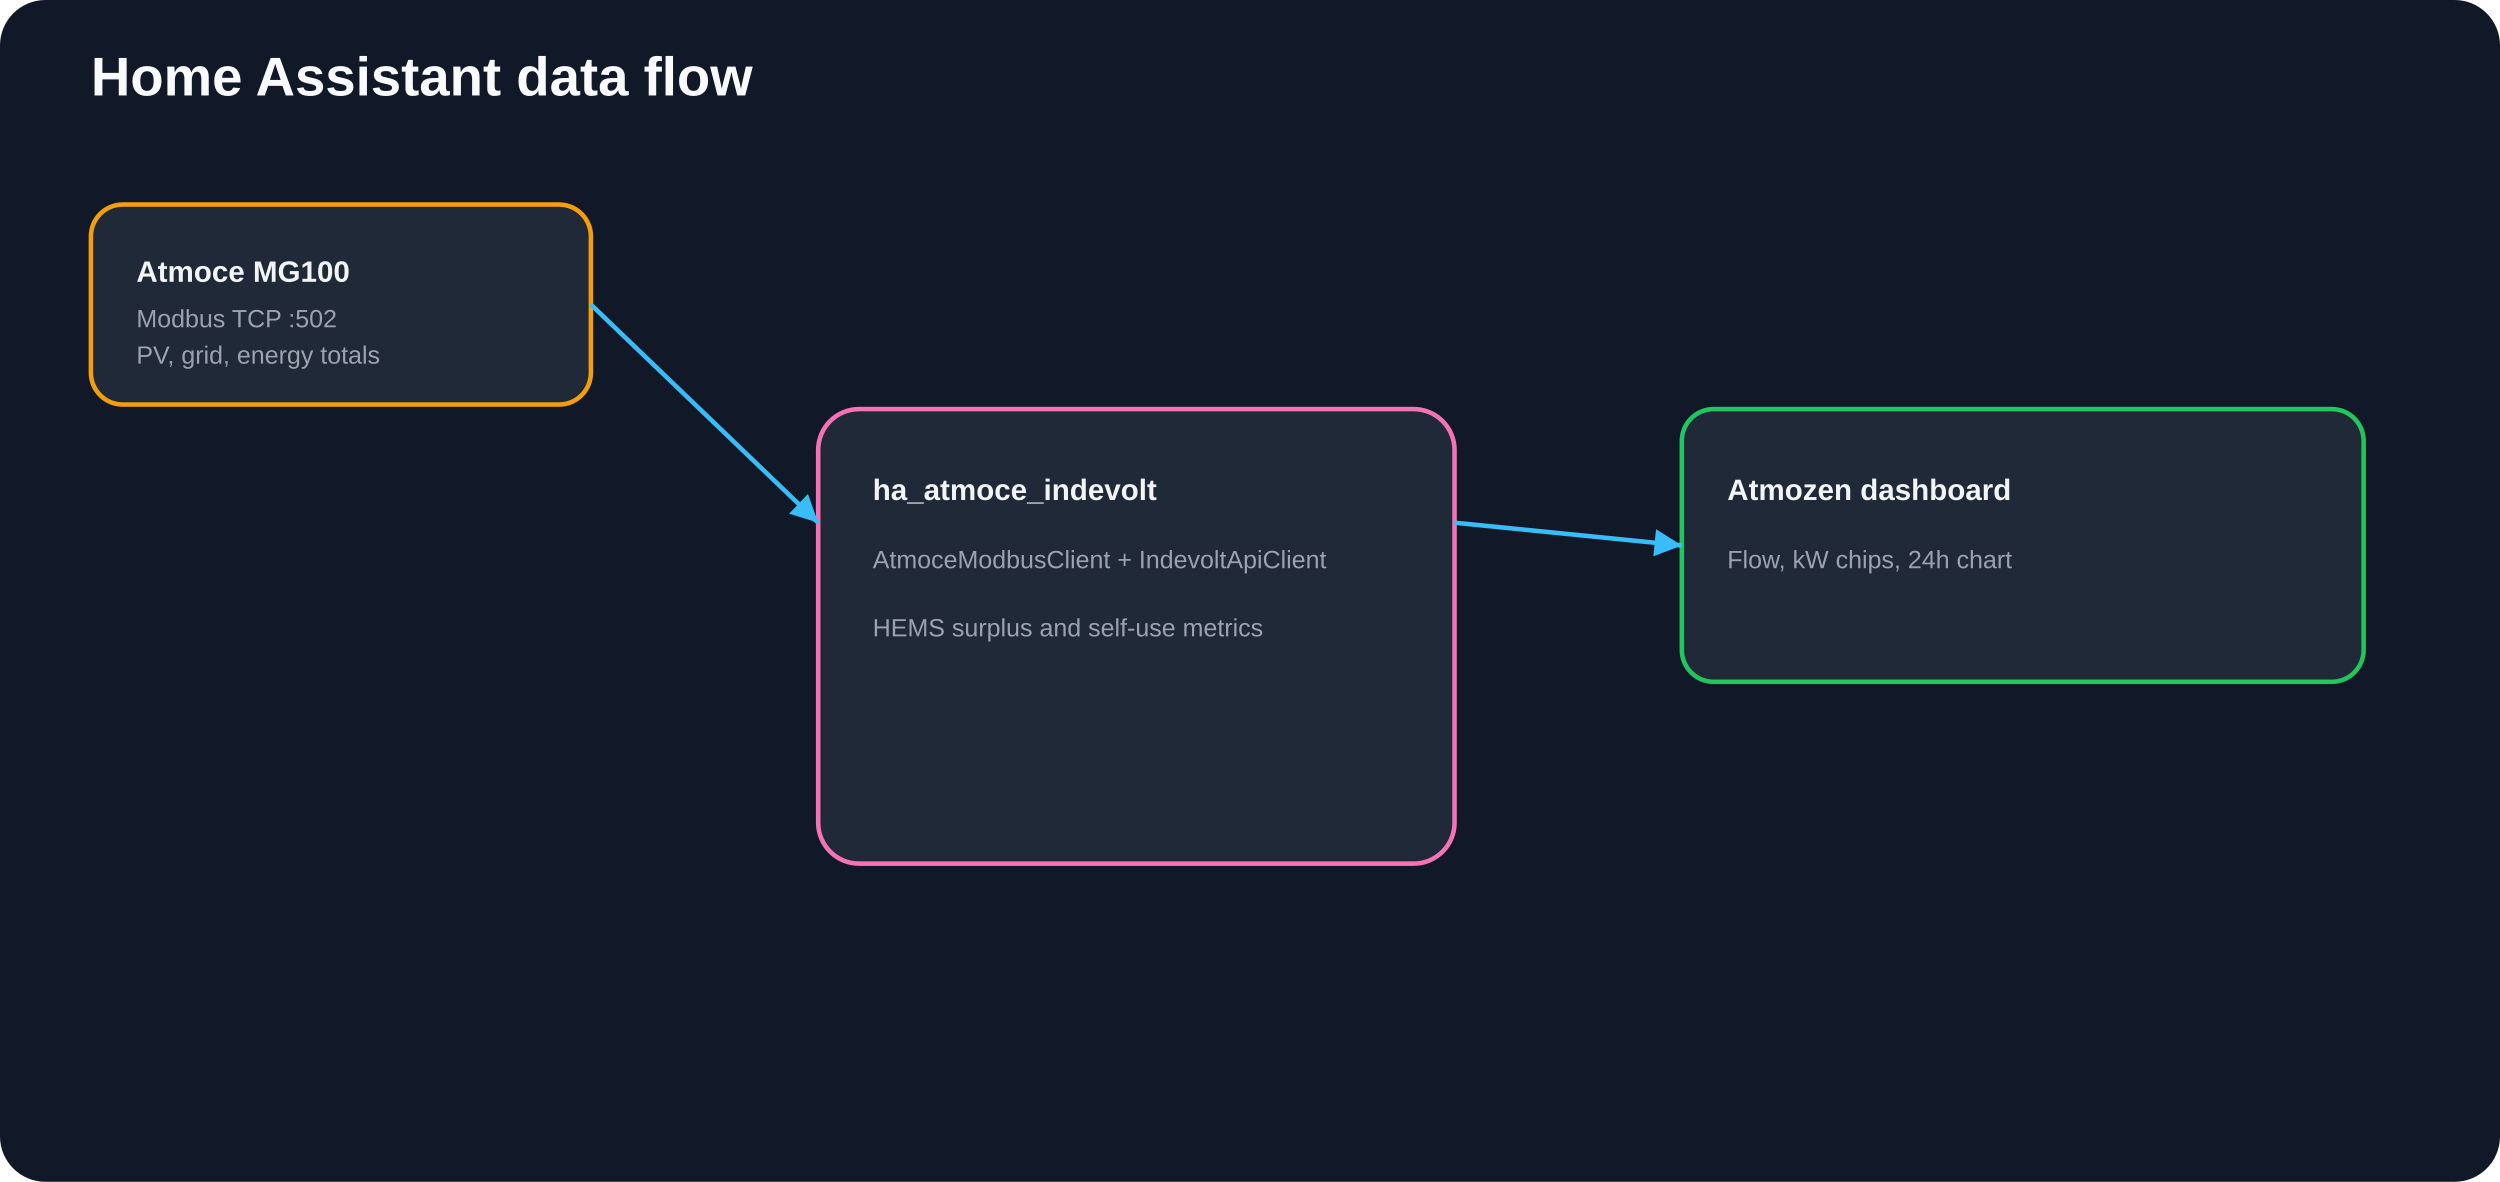
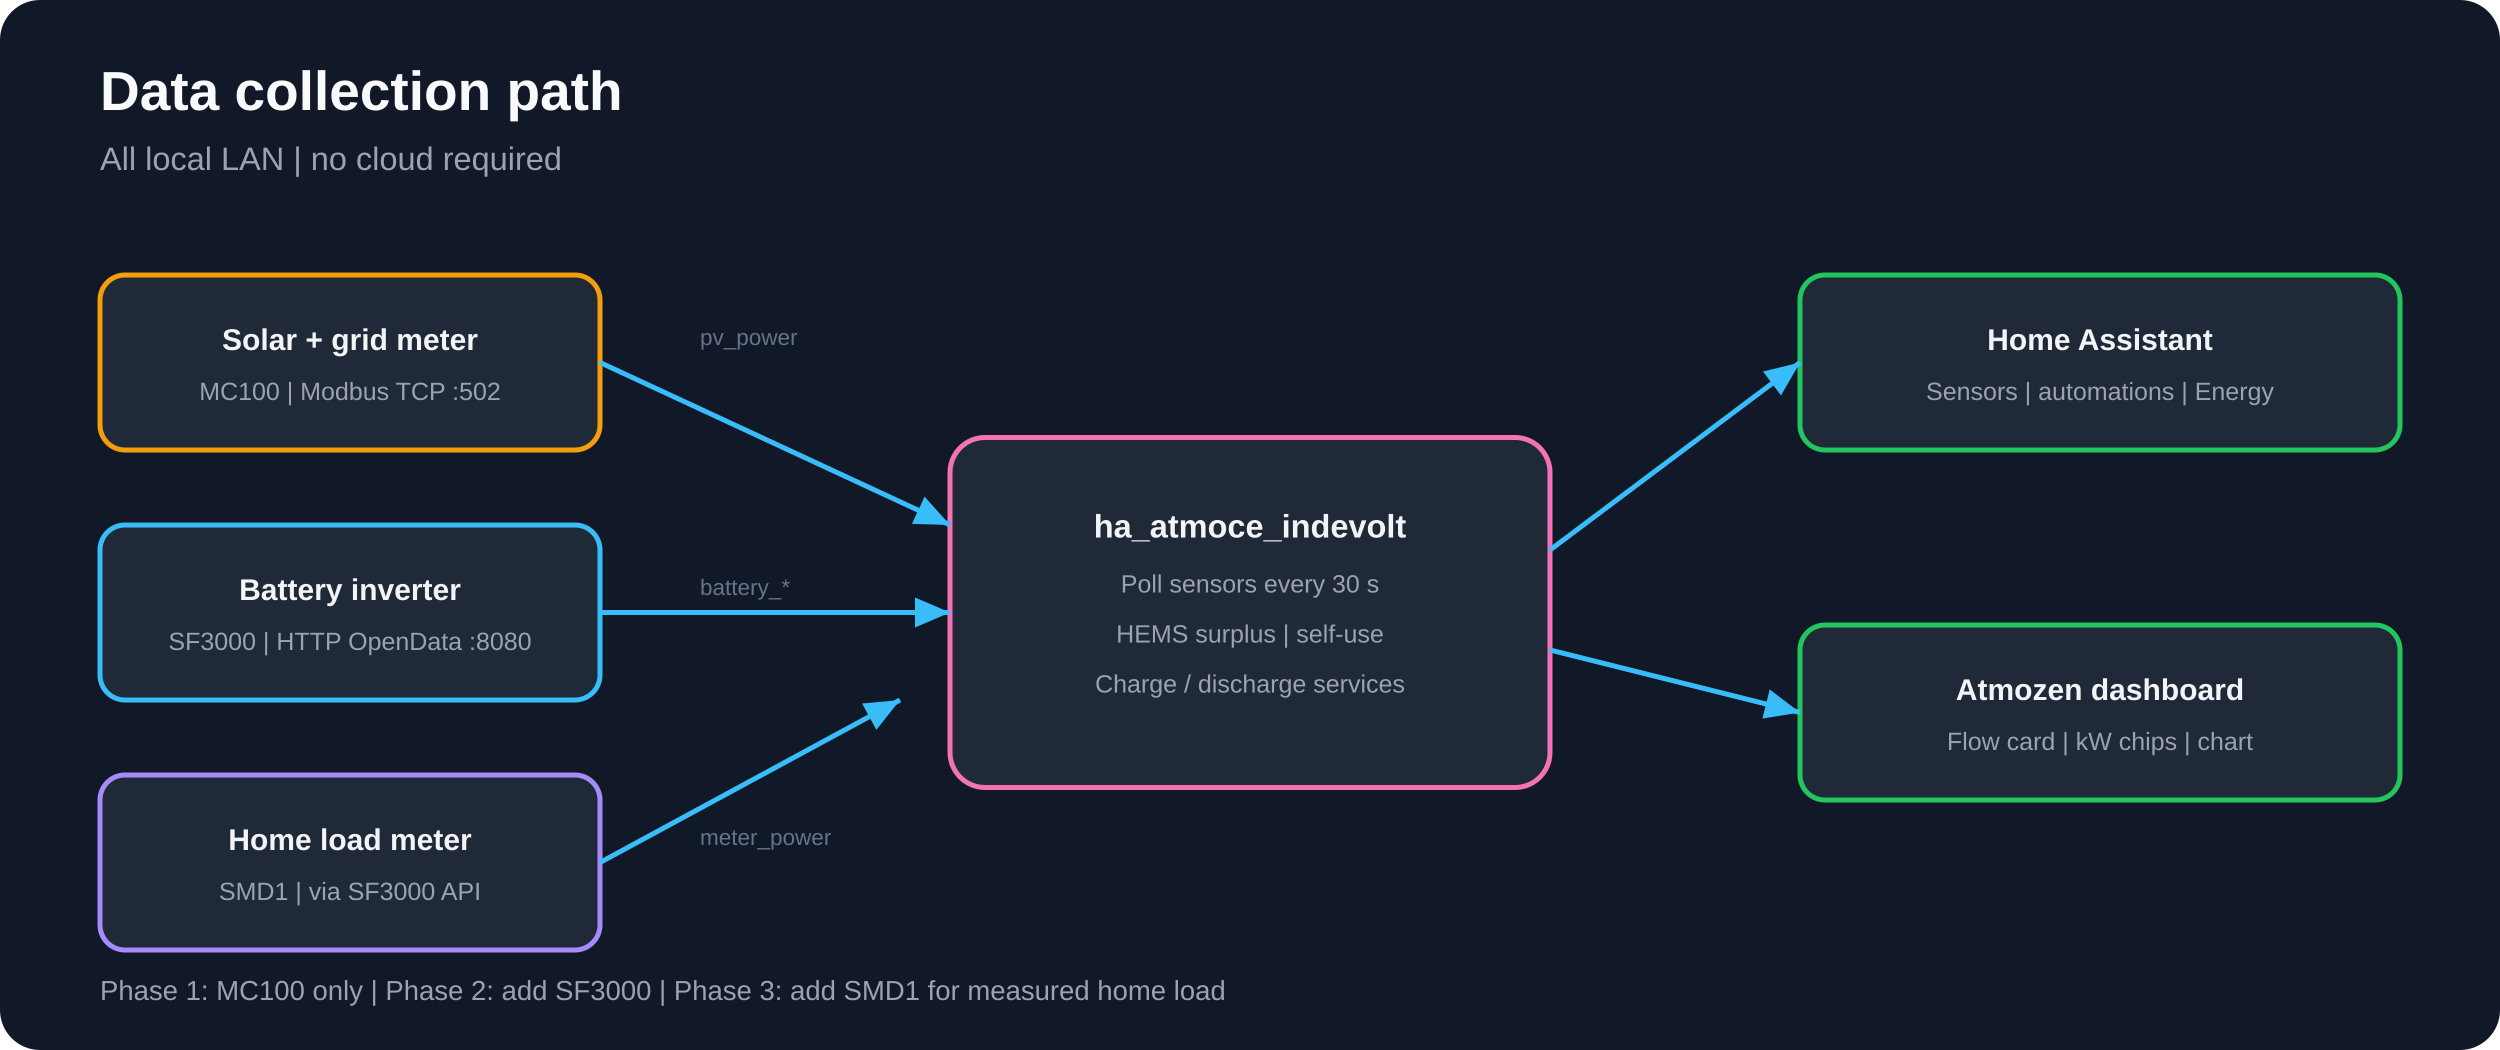
- <svg xmlns="http://www.w3.org/2000/svg" width="1100" height="520" viewBox="0 0 1100 520">
+ <svg xmlns="http://www.w3.org/2000/svg" width="1000" height="420" viewBox="0 0 1000 420">
  <defs>
-     <marker id="arrow" markerWidth="8" markerHeight="8" refX="6" refY="3" orient="auto">
-       <path d="M0,0 L6,3 L0,6 Z" fill="#38bdf8" />
+     <marker id="data" markerWidth="8" markerHeight="8" refX="7" refY="3" orient="auto">
+       <path d="M0,0 L7,3 L0,6 Z" fill="#38bdf8" />
    </marker>
  </defs>
-   <rect width="1100" height="520" rx="20" fill="#111827" />
-   <text x="40" y="42" fill="#f9fafb" font-family="Arial,sans-serif" font-size="24" font-weight="700">Home Assistant data flow</text>
-   <g transform="translate(40,90)">
-     <rect width="220" height="88" rx="14" fill="#1f2937" stroke="#f59e0b" stroke-width="2" />
-     <text x="20" y="34" fill="#f3f4f6" font-family="Arial,sans-serif" font-size="13" font-weight="600">Atmoce MG100</text>
-     <text x="20" y="54" fill="#9ca3af" font-family="Arial,sans-serif" font-size="11">Modbus TCP :502</text>
-     <text x="20" y="70" fill="#9ca3af" font-family="Arial,sans-serif" font-size="11">PV, grid, energy totals</text>
+   <rect width="1000" height="420" rx="16" fill="#111827" />
+   <text x="40" y="44" fill="#f9fafb" font-family="Arial,sans-serif" font-size="22" font-weight="700">Data collection path</text>
+   <text x="40" y="68" fill="#9ca3af" font-family="Arial,sans-serif" font-size="13">All local LAN | no cloud required</text>
+   <g transform="translate(40,110)">
+     <rect width="200" height="70" rx="10" fill="#1f2937" stroke="#f59e0b" stroke-width="2" />
+     <text x="100" y="30" text-anchor="middle" fill="#f3f4f6" font-family="Arial,sans-serif" font-size="12" font-weight="600">Solar + grid meter</text>
+     <text x="100" y="50" text-anchor="middle" fill="#9ca3af" font-family="Arial,sans-serif" font-size="10">MC100 | Modbus TCP :502</text>
  </g>
-   <g transform="translate(360,180)">
-     <rect width="280" height="200" rx="18" fill="#1f2937" stroke="#f472b6" stroke-width="2" />
-     <text x="24" y="40" fill="#f3f4f6" font-family="Arial,sans-serif" font-size="13" font-weight="600">ha_atmoce_indevolt</text>
-     <text x="24" y="70" fill="#9ca3af" font-family="Arial,sans-serif" font-size="11">AtmoceModbusClient + IndevoltApiClient</text>
-     <text x="24" y="100" fill="#9ca3af" font-family="Arial,sans-serif" font-size="11">HEMS surplus and self-use metrics</text>
+   <g transform="translate(40,210)">
+     <rect width="200" height="70" rx="10" fill="#1f2937" stroke="#38bdf8" stroke-width="2" />
+     <text x="100" y="30" text-anchor="middle" fill="#f3f4f6" font-family="Arial,sans-serif" font-size="12" font-weight="600">Battery inverter</text>
+     <text x="100" y="50" text-anchor="middle" fill="#9ca3af" font-family="Arial,sans-serif" font-size="10">SF3000 | HTTP OpenData :8080</text>
  </g>
-   <g transform="translate(740,180)">
-     <rect width="300" height="120" rx="14" fill="#1f2937" stroke="#22c55e" stroke-width="2" />
-     <text x="20" y="40" fill="#f3f4f6" font-family="Arial,sans-serif" font-size="13" font-weight="600">Atmozen dashboard</text>
-     <text x="20" y="70" fill="#9ca3af" font-family="Arial,sans-serif" font-size="11">Flow, kW chips, 24h chart</text>
+   <g transform="translate(40,310)">
+     <rect width="200" height="70" rx="10" fill="#1f2937" stroke="#a78bfa" stroke-width="2" />
+     <text x="100" y="30" text-anchor="middle" fill="#f3f4f6" font-family="Arial,sans-serif" font-size="12" font-weight="600">Home load meter</text>
+     <text x="100" y="50" text-anchor="middle" fill="#9ca3af" font-family="Arial,sans-serif" font-size="10">SMD1 | via SF3000 API</text>
  </g>
-   <line x1="260" y1="134" x2="360" y2="230" stroke="#38bdf8" stroke-width="2" marker-end="url(#arrow)" />
-   <line x1="640" y1="230" x2="740" y2="240" stroke="#38bdf8" stroke-width="2" marker-end="url(#arrow)" />
+   <g transform="translate(380,175)">
+     <rect width="240" height="140" rx="14" fill="#1f2937" stroke="#f472b6" stroke-width="2" />
+     <text x="120" y="40" text-anchor="middle" fill="#f3f4f6" font-family="Arial,sans-serif" font-size="13" font-weight="600">ha_atmoce_indevolt</text>
+     <text x="120" y="62" text-anchor="middle" fill="#9ca3af" font-family="Arial,sans-serif" font-size="10">Poll sensors every 30 s</text>
+     <text x="120" y="82" text-anchor="middle" fill="#9ca3af" font-family="Arial,sans-serif" font-size="10">HEMS surplus | self-use</text>
+     <text x="120" y="102" text-anchor="middle" fill="#9ca3af" font-family="Arial,sans-serif" font-size="10">Charge / discharge services</text>
+   </g>
+   <g transform="translate(720,110)">
+     <rect width="240" height="70" rx="10" fill="#1f2937" stroke="#22c55e" stroke-width="2" />
+     <text x="120" y="30" text-anchor="middle" fill="#f3f4f6" font-family="Arial,sans-serif" font-size="12" font-weight="600">Home Assistant</text>
+     <text x="120" y="50" text-anchor="middle" fill="#9ca3af" font-family="Arial,sans-serif" font-size="10">Sensors | automations | Energy</text>
+   </g>
+   <g transform="translate(720,250)">
+     <rect width="240" height="70" rx="10" fill="#1f2937" stroke="#22c55e" stroke-width="2" />
+     <text x="120" y="30" text-anchor="middle" fill="#f3f4f6" font-family="Arial,sans-serif" font-size="12" font-weight="600">Atmozen dashboard</text>
+     <text x="120" y="50" text-anchor="middle" fill="#9ca3af" font-family="Arial,sans-serif" font-size="10">Flow card | kW chips | chart</text>
+   </g>
+   <line x1="240" y1="145" x2="380" y2="210" stroke="#38bdf8" stroke-width="2" marker-end="url(#data)" />
+   <line x1="240" y1="245" x2="380" y2="245" stroke="#38bdf8" stroke-width="2" marker-end="url(#data)" />
+   <line x1="240" y1="345" x2="360" y2="280" stroke="#38bdf8" stroke-width="2" marker-end="url(#data)" />
+   <line x1="620" y1="220" x2="720" y2="145" stroke="#38bdf8" stroke-width="2" marker-end="url(#data)" />
+   <line x1="620" y1="260" x2="720" y2="285" stroke="#38bdf8" stroke-width="2" marker-end="url(#data)" />
+   <text x="280" y="138" fill="#64748b" font-family="Arial,sans-serif" font-size="9">pv_power</text>
+   <text x="280" y="238" fill="#64748b" font-family="Arial,sans-serif" font-size="9">battery_*</text>
+   <text x="280" y="338" fill="#64748b" font-family="Arial,sans-serif" font-size="9">meter_power</text>
+   <text x="40" y="400" fill="#9ca3af" font-family="Arial,sans-serif" font-size="11">Phase 1: MC100 only | Phase 2: add SF3000 | Phase 3: add SMD1 for measured home load</text>
</svg>
